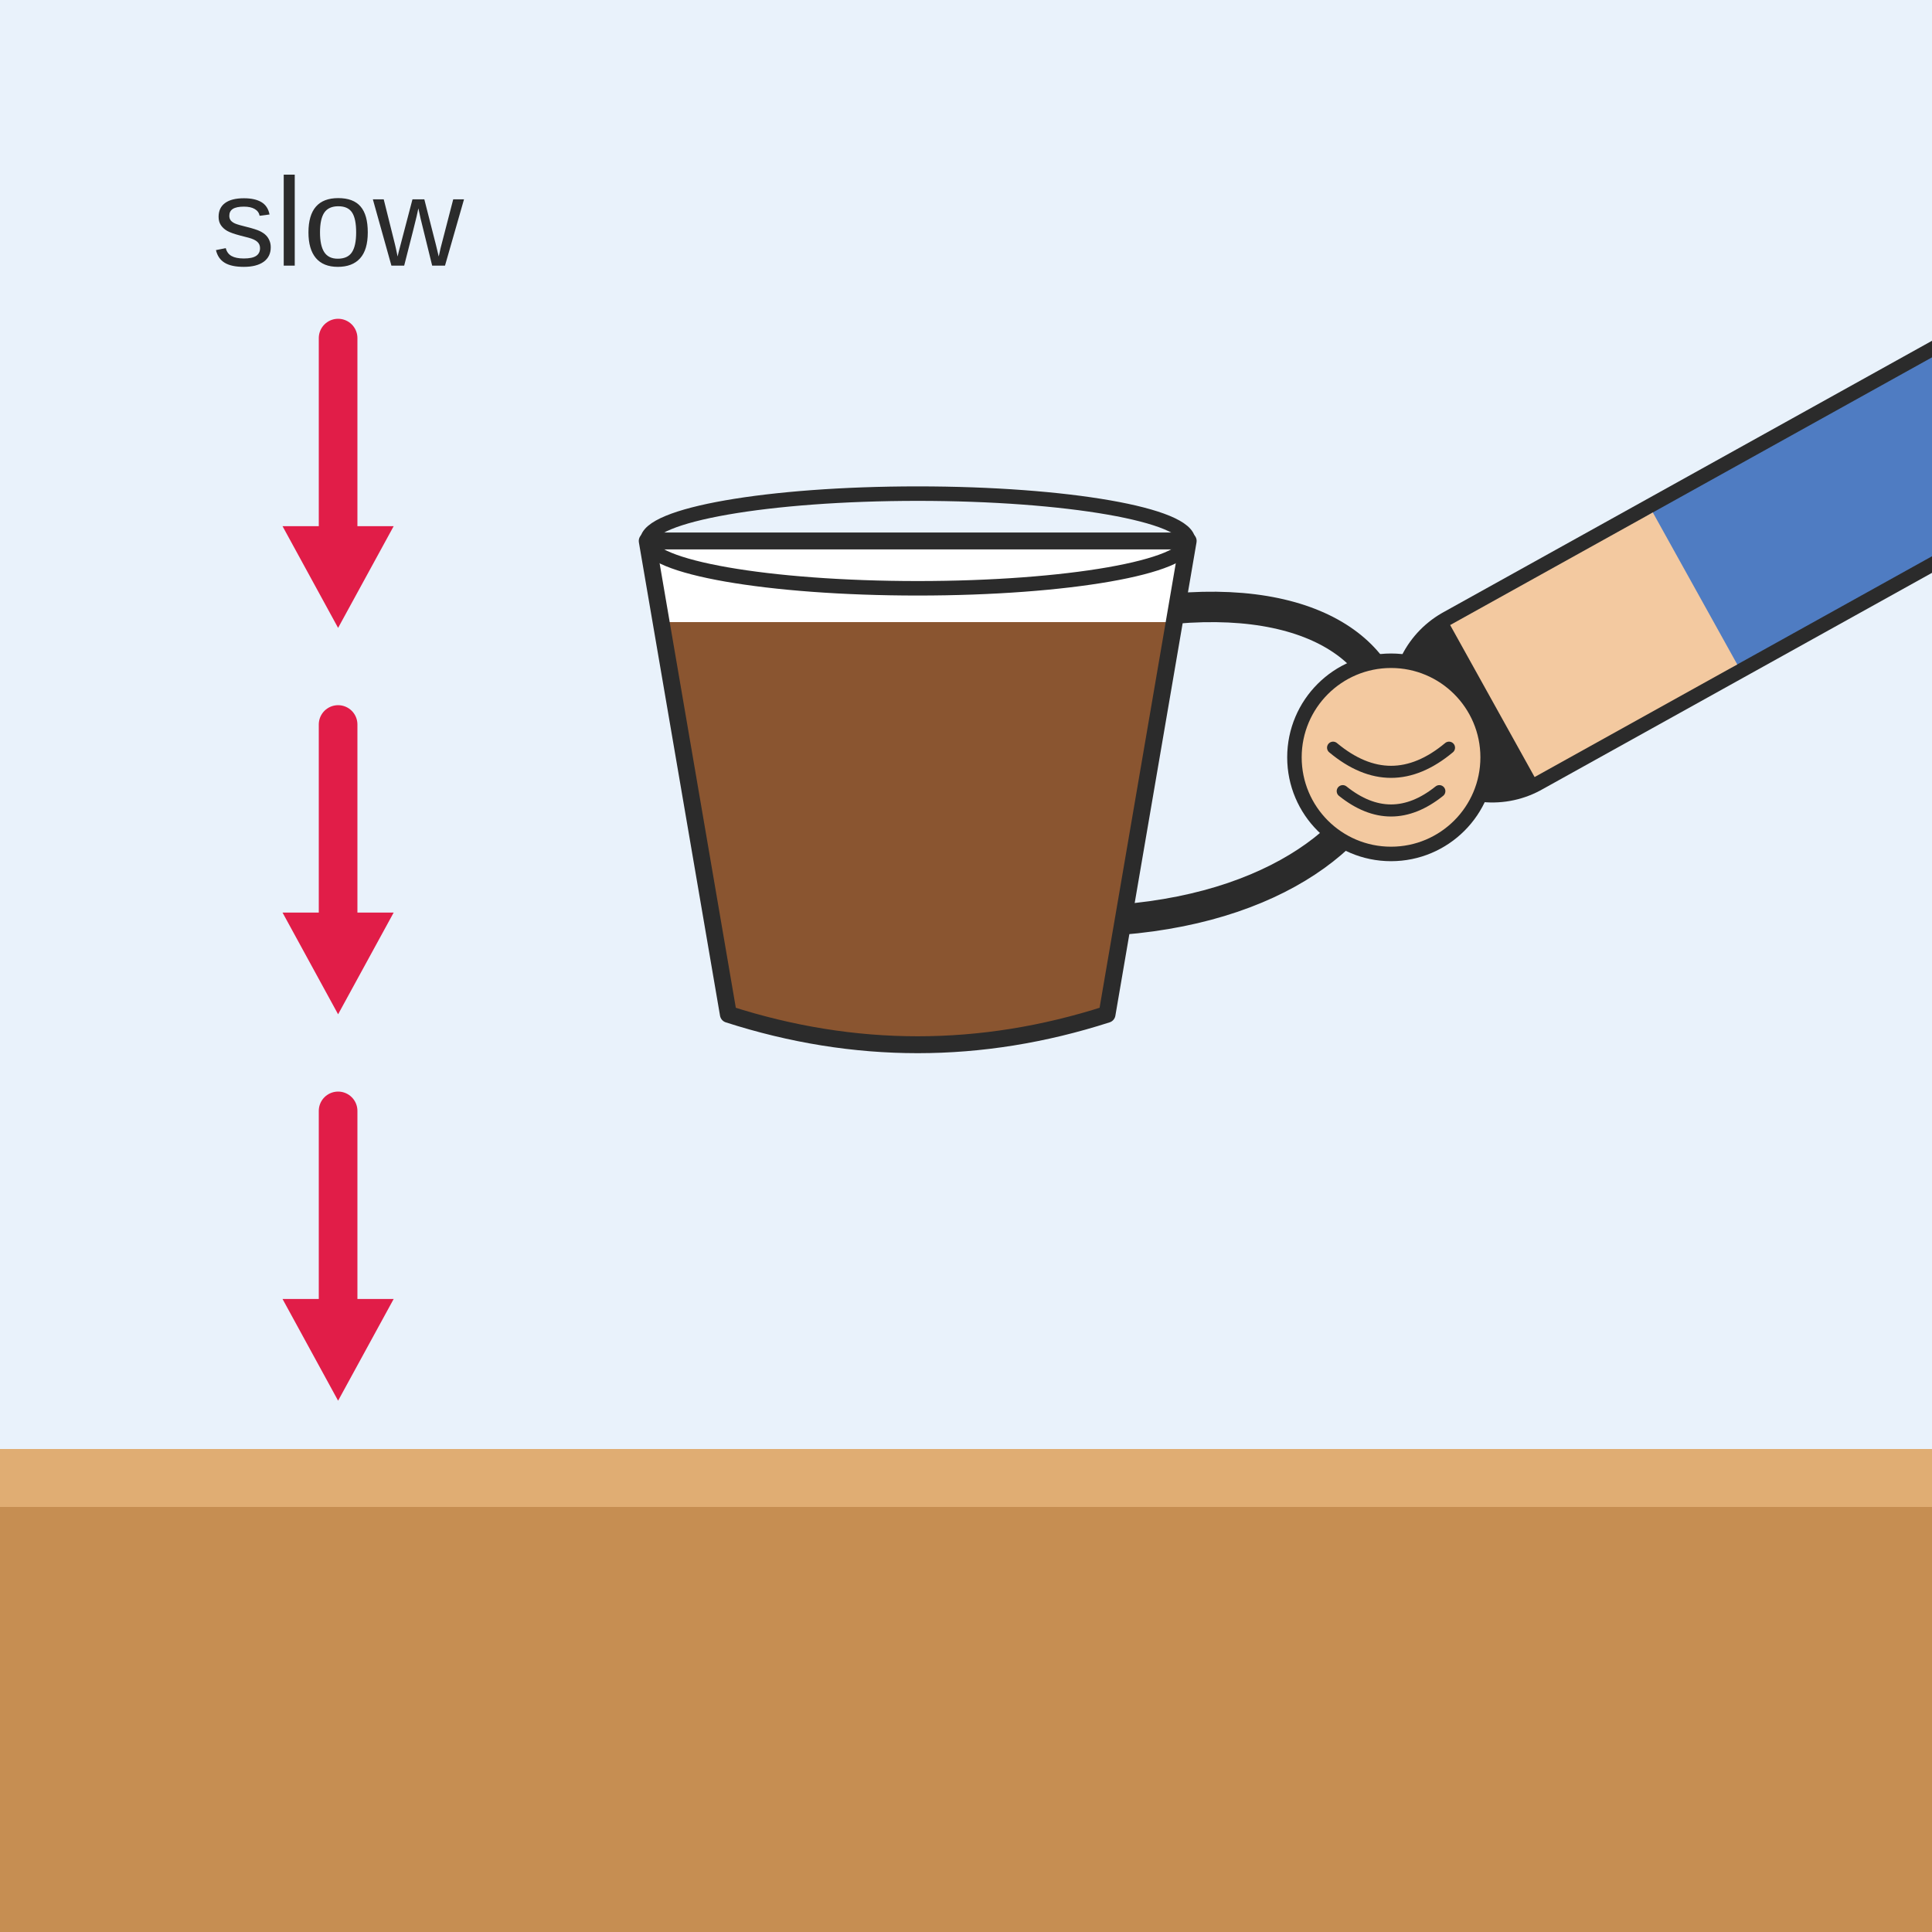
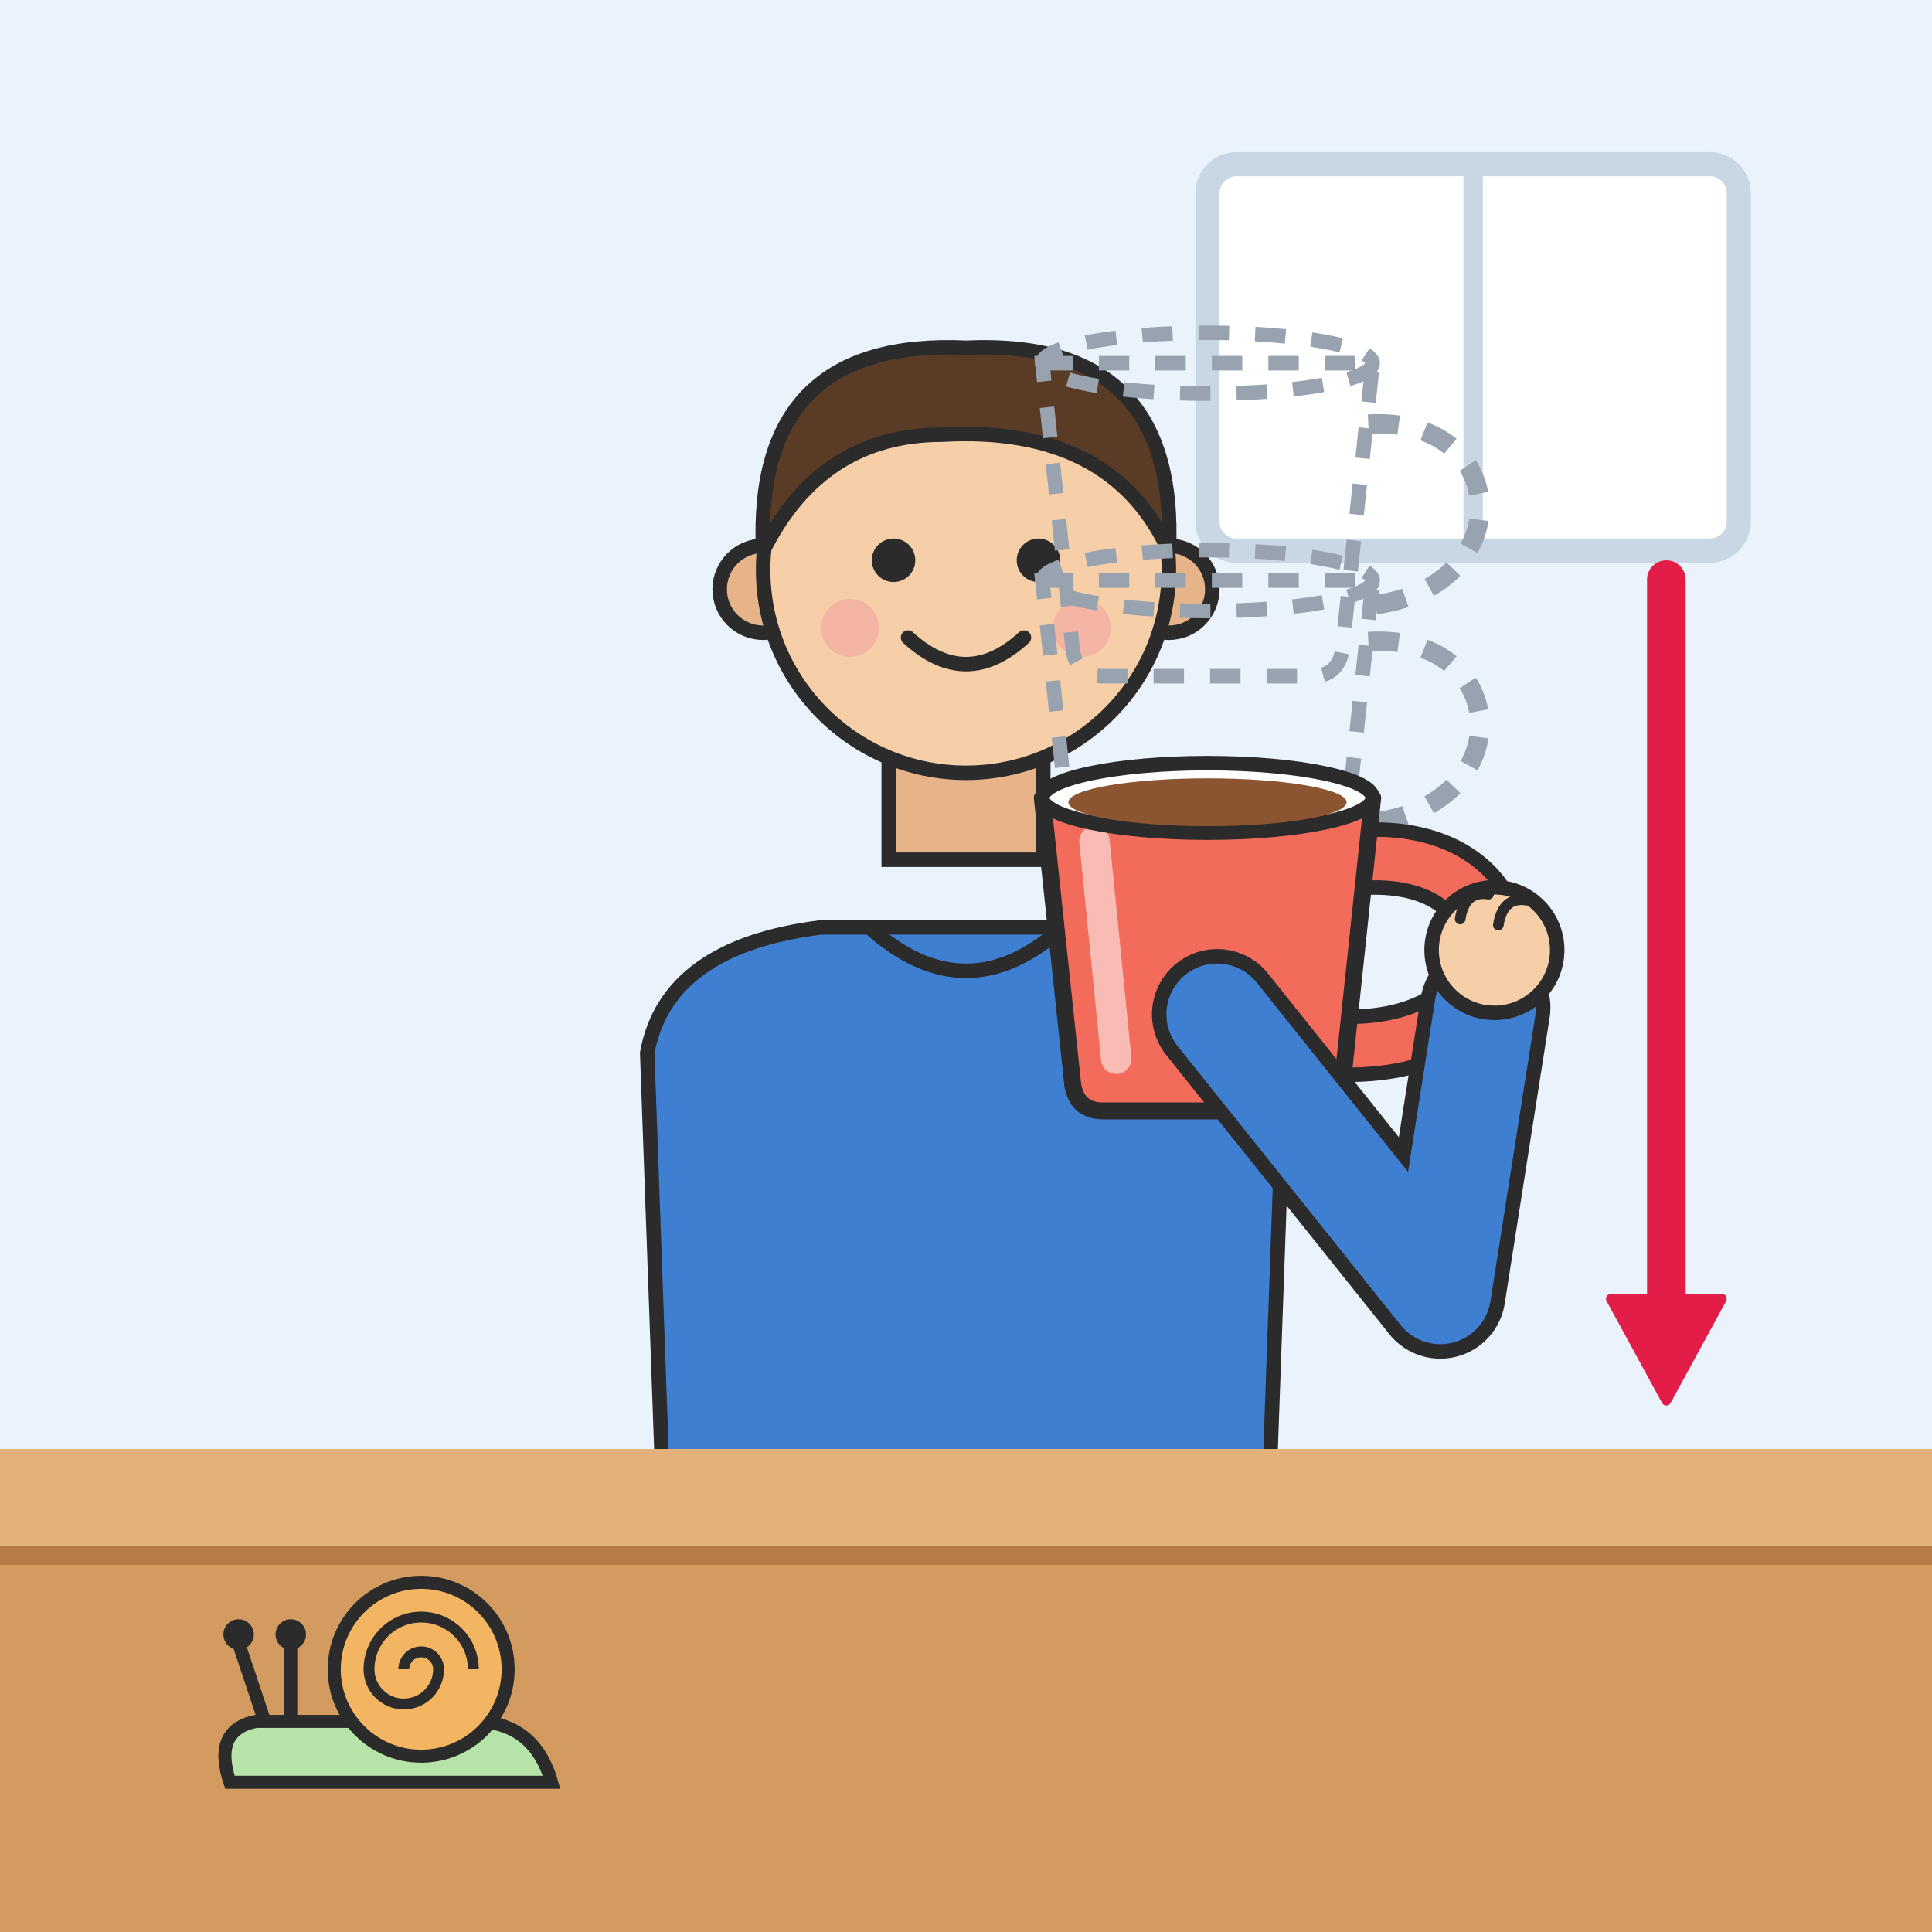
<svg xmlns="http://www.w3.org/2000/svg" viewBox="0 0 400 400" width="400" height="400">
-   <rect width="400" height="400" fill="#e9f2fb" />
-   <rect x="0" y="300" width="400" height="100" fill="#c68e52" />
-   <rect x="0" y="300" width="400" height="12" fill="#e0ad73" />
-   <clipPath id="c17">
-     <path d="M-40,-70 L40,-70 L28,0 Q0,9 -28,0 Z" transform="translate(190,210) rotate(0) scale(1.4,1.4)" />
+   <rect width="400" height="400" fill="#eaf3fb" />
+   <rect x="250" y="34" width="110" height="80" rx="6" fill="#fff" stroke="#c9d6e3" stroke-width="5" />
+   <line x1="305" y1="34" x2="305" y2="114" stroke="#c9d6e3" stroke-width="4" />
+   <path d="M184,154 L184,178 L216,178 L216,154 Z" fill="#e7b48a" stroke="#2b2b2b" stroke-width="3" />
+   <path d="M138,330 L134,218 Q138,196 170,192 L230,192 Q262,196 266,218 L262,330 Z" fill="#3f7fd1" stroke="#2b2b2b" stroke-width="3" stroke-linejoin="round" />
+   <path d="M180,192 Q200,210 220,192" fill="none" stroke="#2b2b2b" stroke-width="3" />
+   <circle cx="158" cy="122" r="9" fill="#e7b48a" stroke="#2b2b2b" stroke-width="3" />
+   <circle cx="242" cy="122" r="9" fill="#e7b48a" stroke="#2b2b2b" stroke-width="3" />
+   <circle cx="200" cy="118" r="42" fill="#f6cfa8" stroke="#2b2b2b" stroke-width="3" />
+   <path d="M158,114 Q156,70 200,72 Q244,70 242,114 Q230,88 195,90 Q170,90 158,114 Z" fill="#5a3b25" stroke="#2b2b2b" stroke-width="3" stroke-linejoin="round" />
+   <circle cx="185" cy="116" r="4.5" fill="#2b2b2b" />
+   <circle cx="215" cy="116" r="4.5" fill="#2b2b2b" />
+   <circle cx="176" cy="130" r="6" fill="#f4a3a3" opacity=".6" />
+   <circle cx="224" cy="130" r="6" fill="#f4a3a3" opacity=".6" />
+   <path d="M188,132 Q200,143 212,132" fill="none" stroke="#2b2b2b" stroke-width="3" stroke-linecap="round" />
+   <rect x="0" y="300" width="400" height="22" fill="#e3b27a" />
+   <rect x="0" y="322" width="400" height="78" fill="#d39b5f" />
+   <line x1="0" y1="322" x2="400" y2="322" stroke="#b57d45" stroke-width="4" />
+   <g transform="translate(250.0,140.0) rotate(0) scale(0.9,0.9)" fill="none" stroke="#98a3af" stroke-width="3.33" stroke-dasharray="7 6">
+     <path d="M37,-58 C72,-60 72,-16 32,-16" stroke-width="4.44" />
+     <path d="M-38,-72 L38,-72 L31,-6 Q30,0 24,0 L-24,0 Q-30,0 -31,-6 Z" />
+     <ellipse cx="0" cy="-72" rx="38" ry="7" />
+   </g>
+   <g transform="translate(250.0,185.0) rotate(0) scale(0.9,0.9)" fill="none" stroke="#98a3af" stroke-width="3.33" stroke-dasharray="7 6">
+     <path d="M37,-58 C72,-60 72,-16 32,-16" stroke-width="4.44" />
+     <path d="M-38,-72 L38,-72 L31,-6 Q30,0 24,0 L-24,0 Q-30,0 -31,-6 Z" />
+     <ellipse cx="0" cy="-72" rx="38" ry="7" />
+   </g>
+   <clipPath id="u1">
+     <path d="M-38,-72 L38,-72 L31,-6 Q30,0 24,0 L-24,0 Q-30,0 -31,-6 Z" transform="translate(250.0,230.0) rotate(0) scale(0.9,0.9)" />
  </clipPath>
-   <g transform="translate(190,210) rotate(0) scale(1.4,1.4)">
-     <path d="M38,-60 C84,-64 80,-18 30,-14" fill="none" stroke="#2b2b2b" stroke-width="4.5" stroke-linecap="round" />
-     <path d="M-40,-70 L40,-70 L28,0 Q0,9 -28,0 Z" fill="#fff" />
+   <g transform="translate(250.0,230.0) rotate(0) scale(0.9,0.9)">
+     <path d="M36,-58 C76,-60 76,-14 31,-15" fill="none" stroke="#2b2b2b" stroke-width="16.67" stroke-linecap="round" />
+     <path d="M36,-58 C76,-60 76,-14 31,-15" fill="none" stroke="#f26b5b" stroke-width="10.00" stroke-linecap="round" />
+     <path d="M-38,-72 L38,-72 L31,-6 Q30,0 24,0 L-24,0 Q-30,0 -31,-6 Z" fill="#f26b5b" />
+     <path d="M-26,-62 L-21,-12" stroke="#fff" stroke-opacity=".55" stroke-width="7" stroke-linecap="round" />
  </g>
-   <rect x="64" y="128.8" width="252" height="280.0" fill="#8a5530" clip-path="url(#c17)" />
-   <g transform="translate(190,210) rotate(0) scale(1.4,1.4)">
-     <path d="M-40,-70 L40,-70 L28,0 Q0,9 -28,0 Z" fill="none" stroke="#2b2b2b" stroke-width="2.5" stroke-linejoin="round" />
-     <ellipse cx="0" cy="-70" rx="40" ry="7" fill="none" stroke="#2b2b2b" stroke-width="2.143" />
+   <g transform="translate(250.0,230.0) rotate(0) scale(0.9,0.9)">
+     <path d="M-38,-72 L38,-72 L31,-6 Q30,0 24,0 L-24,0 Q-30,0 -31,-6 Z" fill="none" stroke="#2b2b2b" stroke-width="3.89" stroke-linejoin="round" />
+     <ellipse cx="0" cy="-72" rx="38" ry="8" fill="#fff" stroke="#2b2b2b" stroke-width="3.33" />
+     <ellipse cx="0" cy="-71" rx="32" ry="5.5" fill="#8a5530" />
  </g>
-   <line x1="308.98" y1="145.145" x2="725.079" y2="-86.021" stroke="#2b2b2b" stroke-width="42.0" stroke-linecap="round" />
-   <line x1="350.939" y1="121.834" x2="725.079" y2="-86.021" stroke="#4f7cc2" stroke-width="36.0" stroke-linecap="round" />
-   <line x1="308.98" y1="145.145" x2="350.939" y2="121.834" stroke="#f3c9a0" stroke-width="36.0" stroke-linecap="butt" />
-   <circle cx="288.0" cy="156.8" r="20.0" fill="#f3c9a0" stroke="#2b2b2b" stroke-width="3" />
-   <path d="M276.0,154.8 q12.0,10.0 24.0,0 M278.0,163.8 q10.0,8.0 20.0,0" fill="none" stroke="#2b2b2b" stroke-width="2.5" stroke-linecap="round" />
-   <line x1="70" y1="70" x2="70.0" y2="110.8" stroke="#e11d48" stroke-width="8" stroke-linecap="round" />
-   <polygon points="70,130 58.494,108.938 81.506,108.938" fill="#e11d48" />
-   <line x1="70" y1="150" x2="70.0" y2="190.8" stroke="#e11d48" stroke-width="8" stroke-linecap="round" />
-   <polygon points="70,210 58.494,188.938 81.506,188.938" fill="#e11d48" />
-   <line x1="70" y1="230" x2="70.0" y2="270.8" stroke="#e11d48" stroke-width="8" stroke-linecap="round" />
-   <polygon points="70,290 58.494,268.938 81.506,268.938" fill="#e11d48" />
-   <text x="70" y="55" font-family="Arial" font-size="26" fill="#2b2b2b" text-anchor="middle">slow</text>
+   <path d="M252.0,210.0 L298.2,267.8 L307.5,208.6" fill="none" stroke="#2b2b2b" stroke-width="27" stroke-linecap="round" stroke-linejoin="round" />
+   <path d="M252.0,210.0 L298.2,267.8 L307.5,208.6" fill="none" stroke="#3f7fd1" stroke-width="21" stroke-linecap="round" stroke-linejoin="round" />
+   <circle cx="309.4" cy="196.7" r="13.0" fill="#f6cfa8" stroke="#2b2b2b" stroke-width="3" />
+   <g transform="translate(309.9,193.5) rotate(-81.03639)">
+     <path d="M2,-8 q6,0 6,5 M2,0 q6,0 6,5" fill="none" stroke="#2b2b2b" stroke-width="2.2" stroke-linecap="round" />
+   </g>
+   <line x1="345.0" y1="120.0" x2="345.0" y2="273.2" stroke="#e11d48" stroke-width="8" stroke-linecap="round" />
+   <polygon points="345.0,290.0 333.5,268.9 356.5,268.9" fill="#e11d48" stroke="#e11d48" stroke-width="2" stroke-linejoin="round" />
+   <g transform="translate(80,360) scale(0.9)">
+     <path d="M-36,10 Q-40,-2 -30,-4 L20,-4 Q34,-4 38,10 Z" fill="#b6e3a8" stroke="#2b2b2b" stroke-width="3" />
+     <line x1="-28" y1="-4" x2="-34" y2="-22" stroke="#2b2b2b" stroke-width="3" />
+     <circle cx="-34" cy="-24" r="3.5" fill="#2b2b2b" />
+     <line x1="-22" y1="-4" x2="-22" y2="-22" stroke="#2b2b2b" stroke-width="3" />
+     <circle cx="-22" cy="-24" r="3.5" fill="#2b2b2b" />
+     <circle cx="8" cy="-16" r="20" fill="#f3b562" stroke="#2b2b2b" stroke-width="3" />
+     <path d="M8,-16 m-4,0 a4,4 0 1,1 8,0 a8,8 0 1,1 -16,0 a12,12 0 1,1 24,0" fill="none" stroke="#2b2b2b" stroke-width="2.5" />
+   </g>
</svg>
